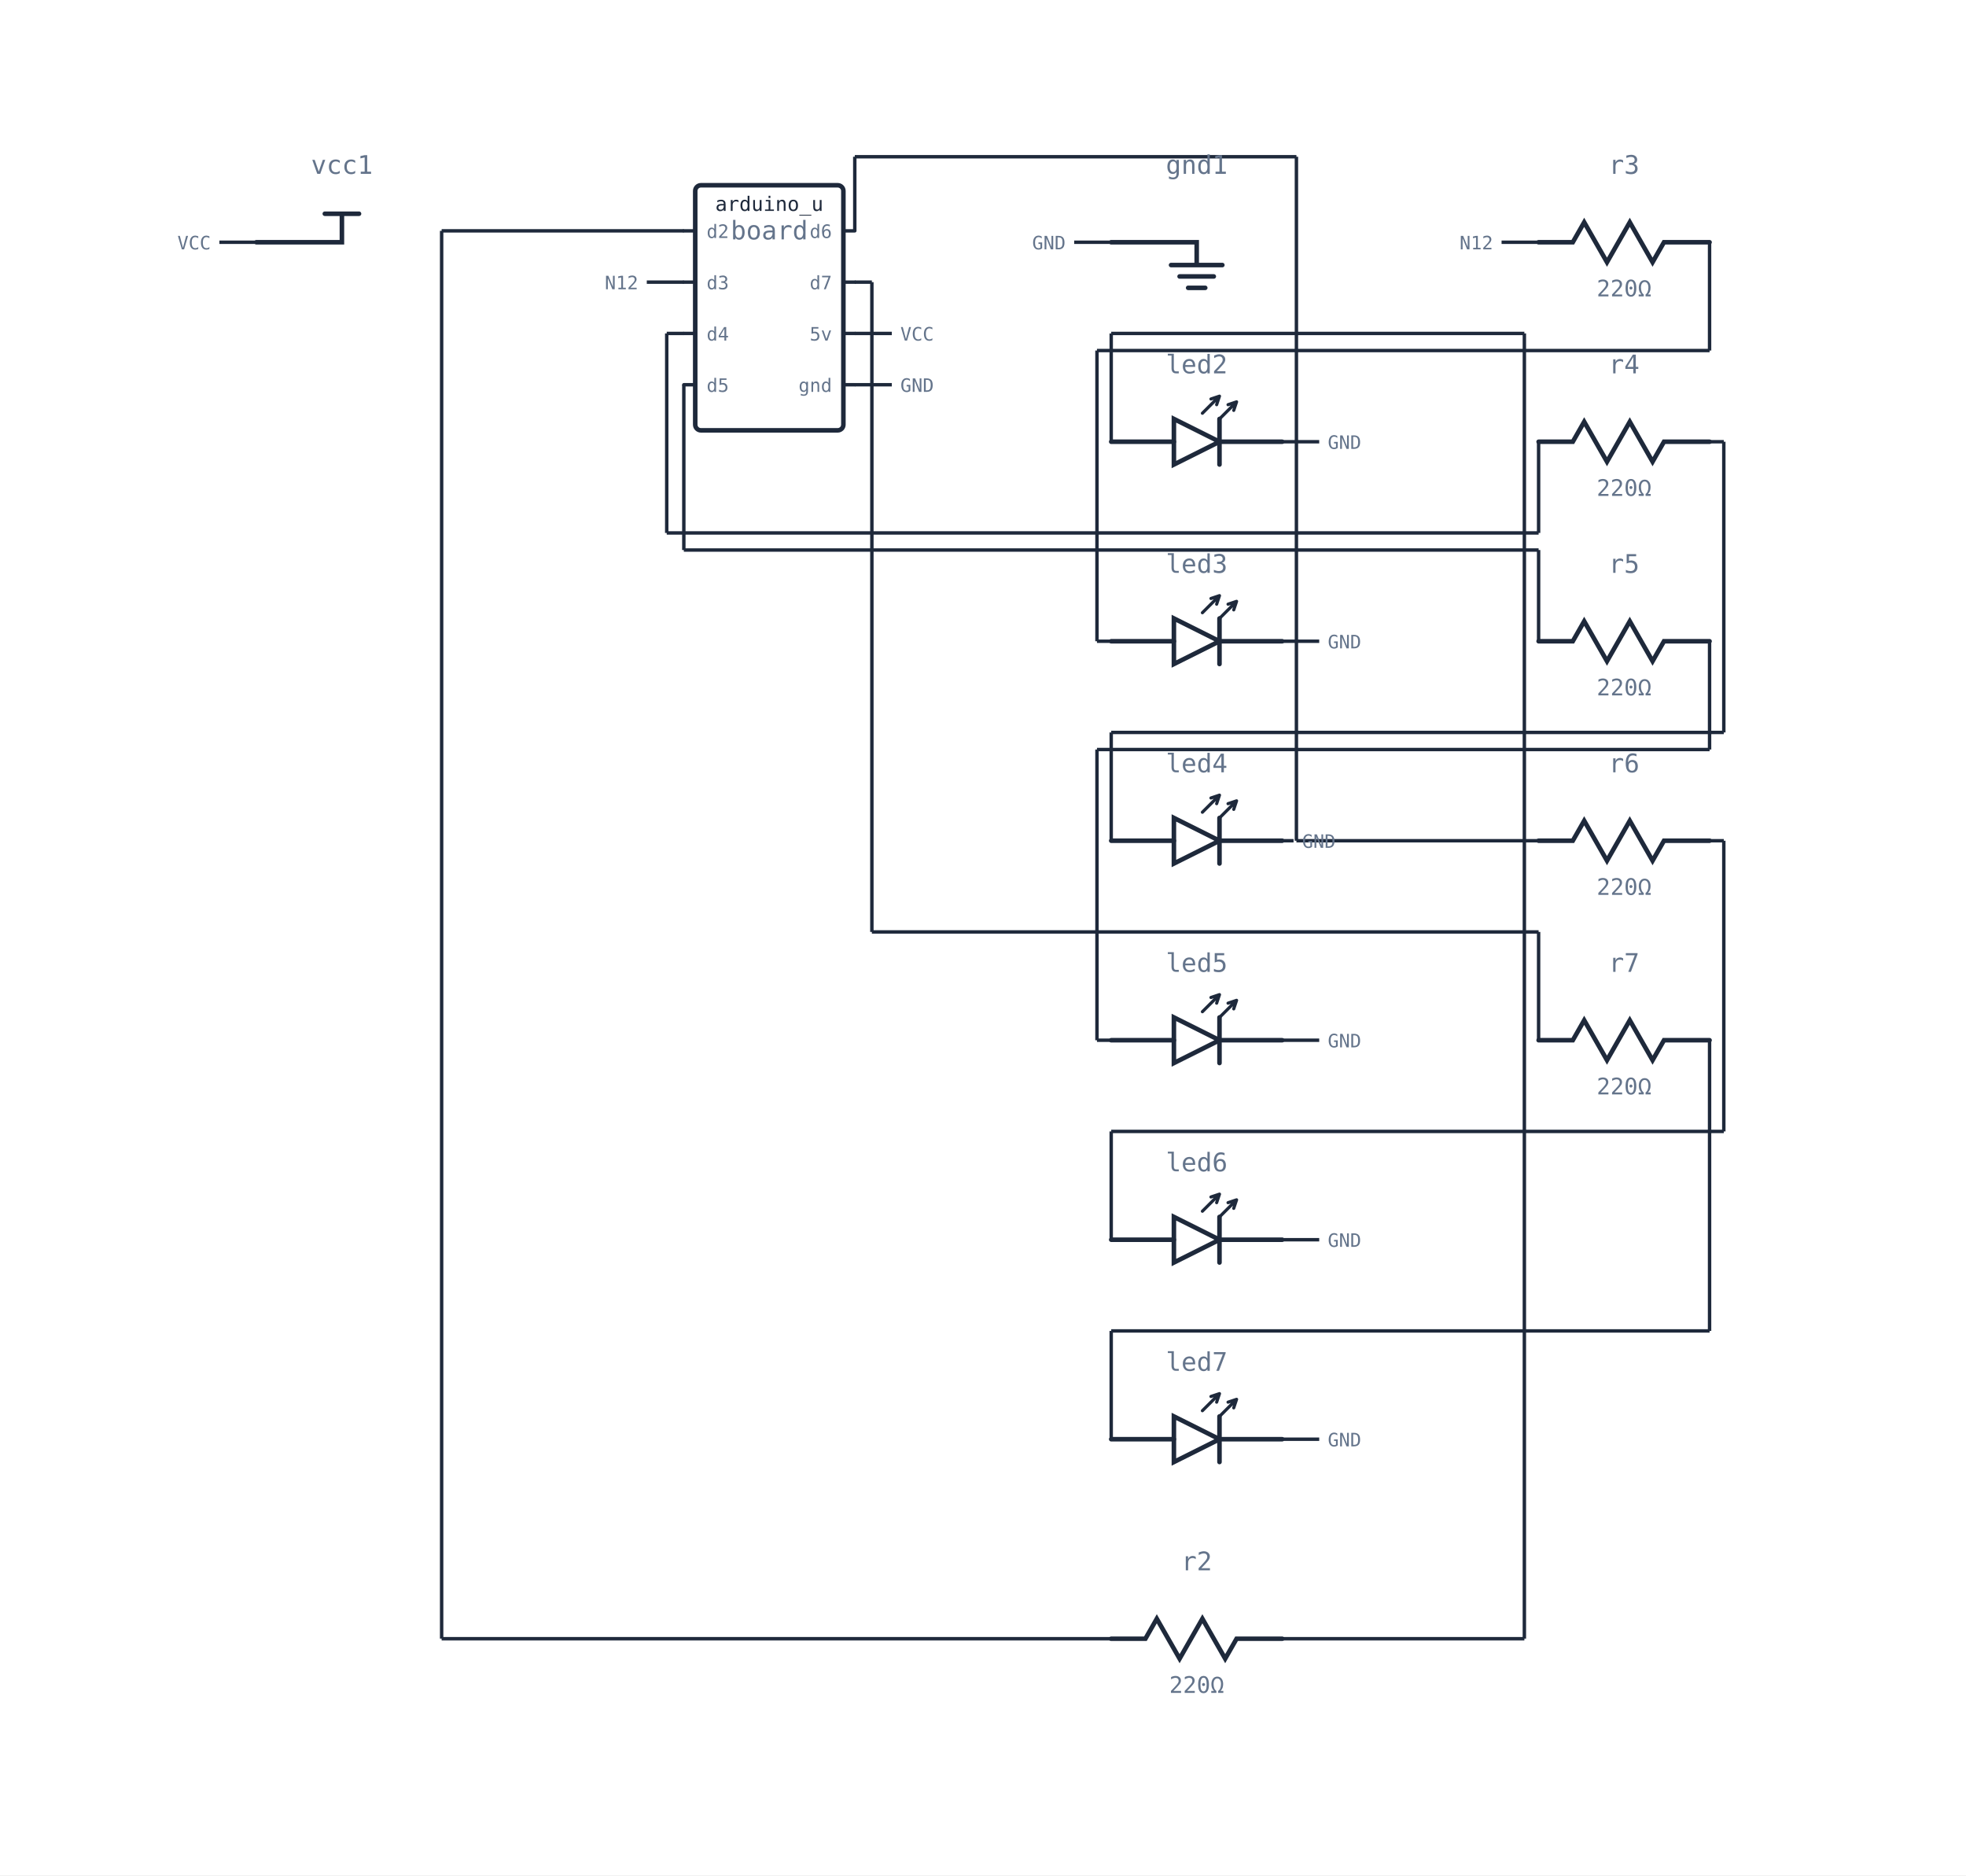
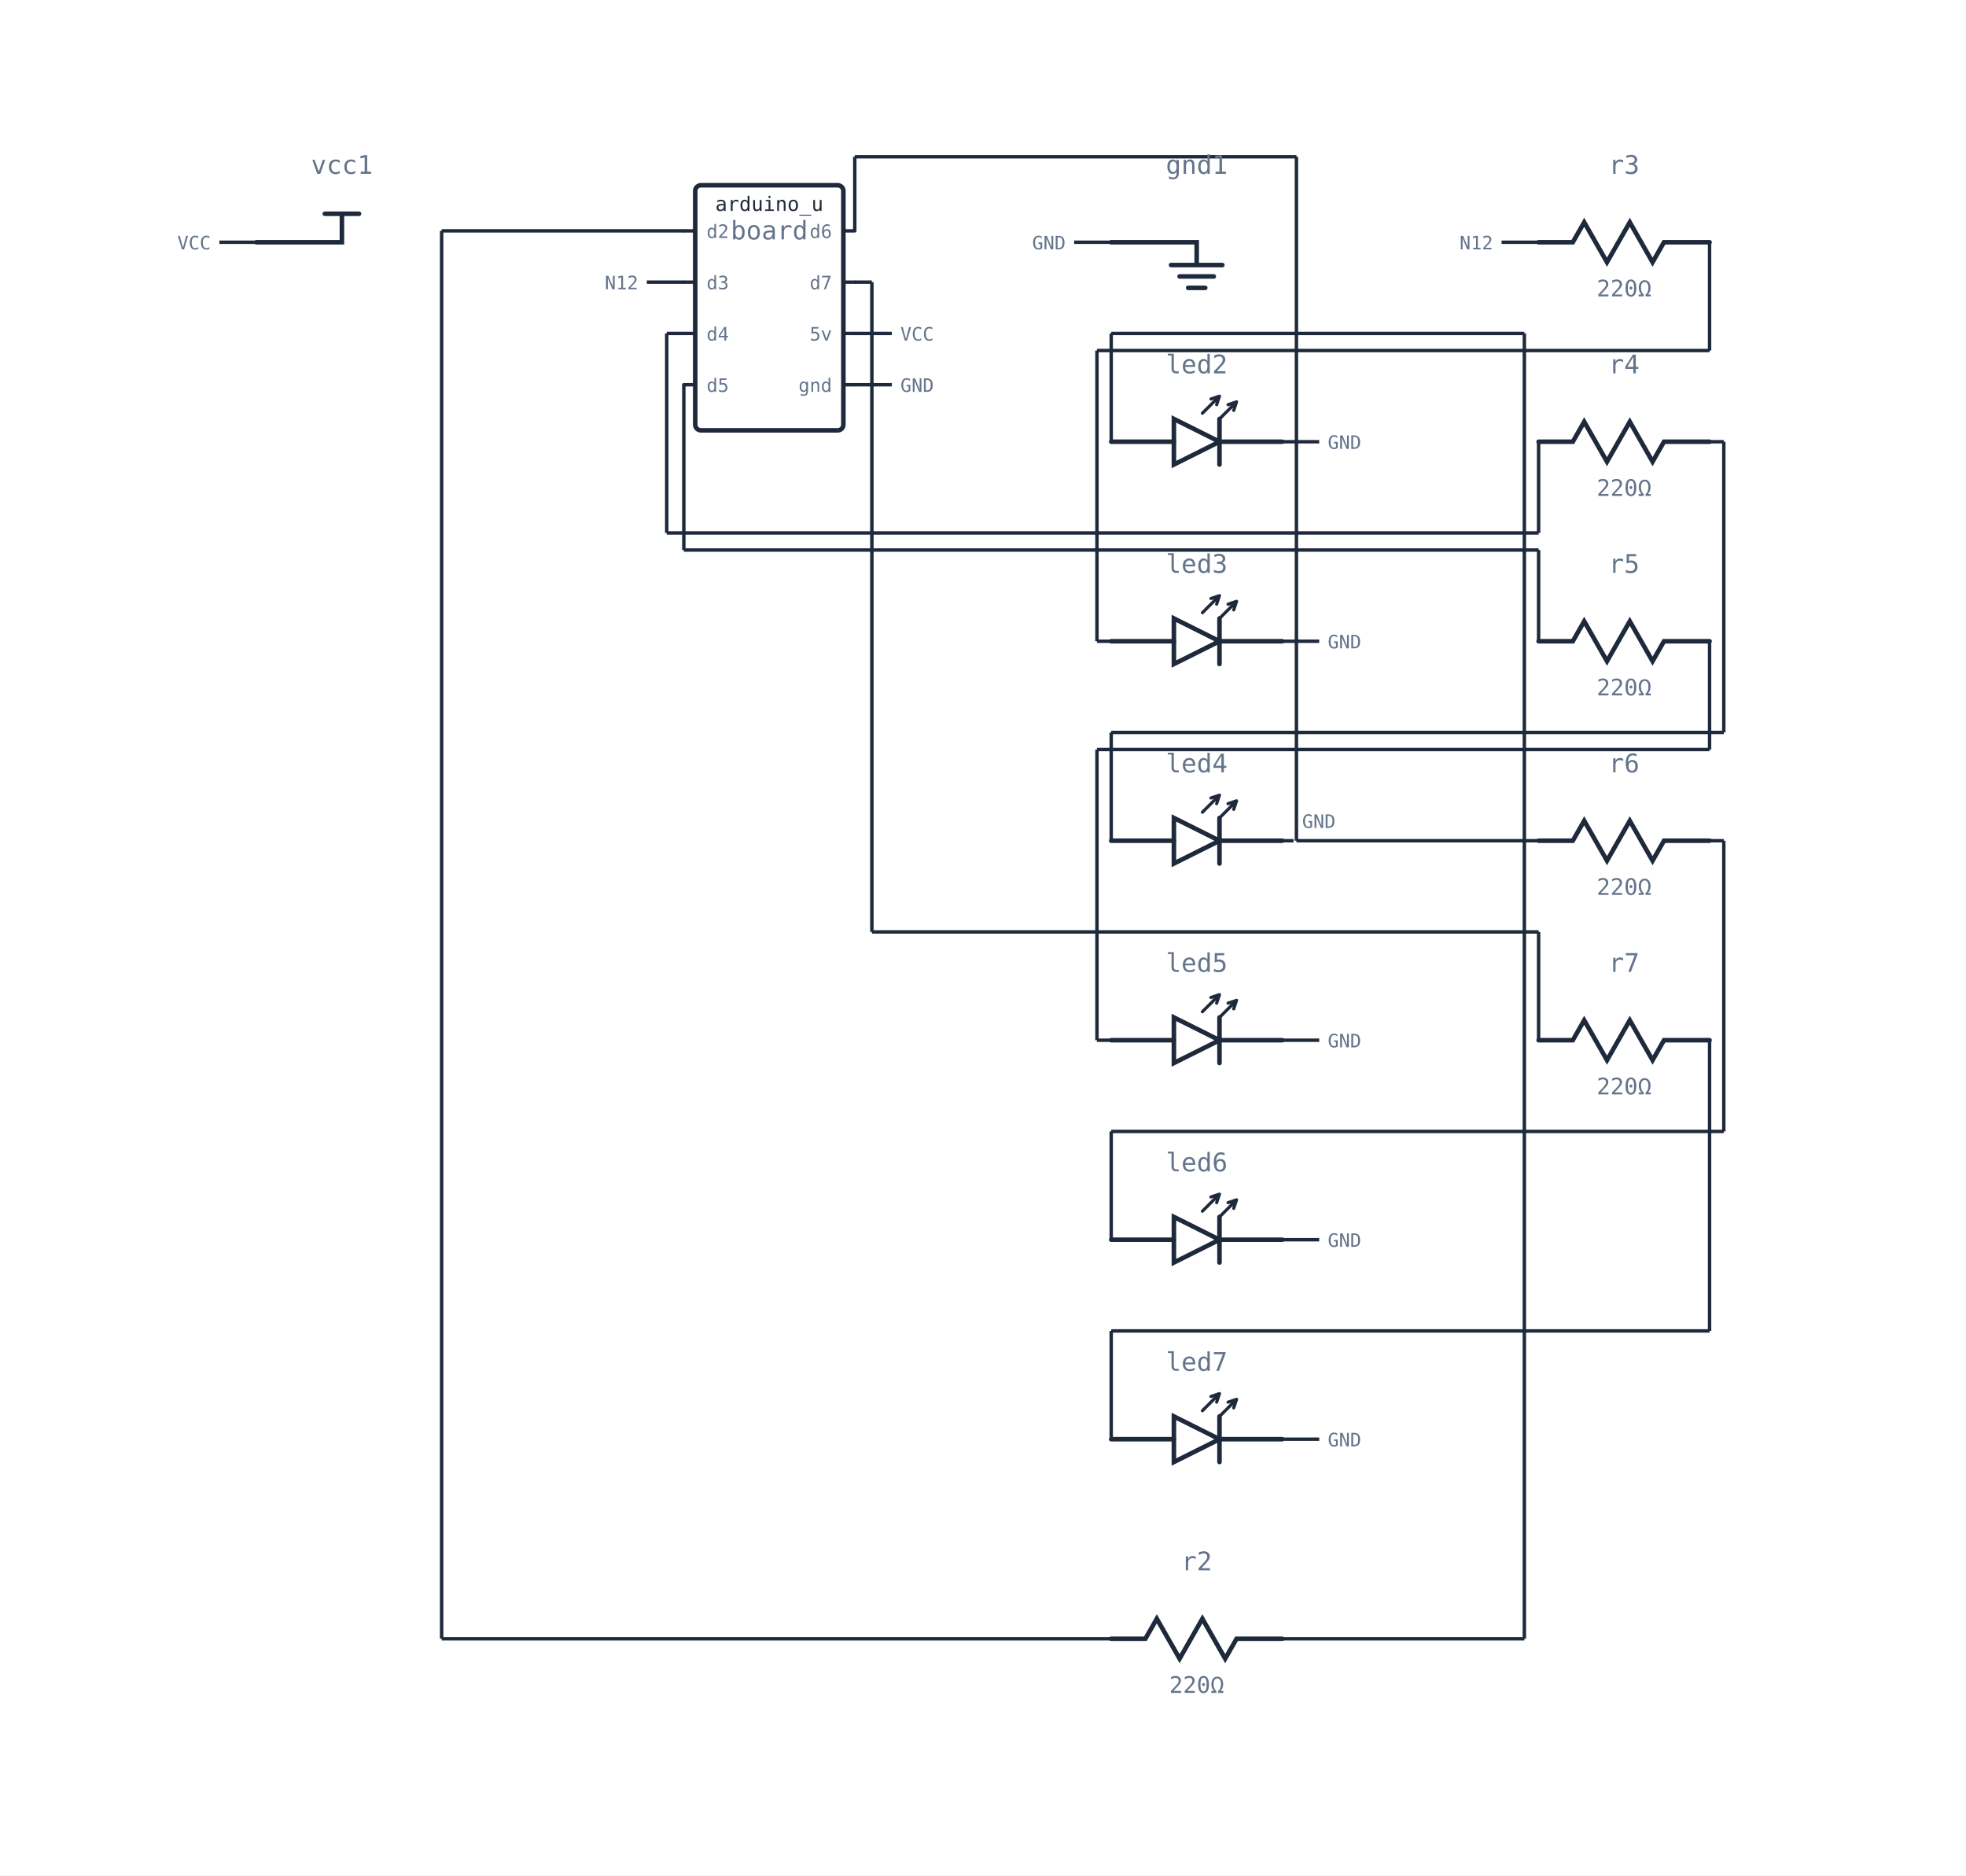
<svg xmlns="http://www.w3.org/2000/svg" width="690" height="658" viewBox="0 0 690 658">
  <rect width="690" height="658" fill="#ffffff" />
  <g fill="none" stroke="#1e293b" stroke-width="1.2">
    <line x1="600" y1="85" x2="600" y2="123" />
    <line x1="600" y1="123" x2="385" y2="123" />
    <line x1="385" y1="123" x2="385" y2="225" />
    <line x1="385" y1="225" x2="390" y2="225" />
  </g>
  <g fill="none" stroke="#1e293b" stroke-width="1.2">
    <line x1="240" y1="117" x2="234" y2="117" />
    <line x1="234" y1="117" x2="234" y2="187" />
    <line x1="234" y1="187" x2="540" y2="187" />
    <line x1="540" y1="187" x2="540" y2="155" />
  </g>
  <g fill="none" stroke="#1e293b" stroke-width="1.2">
    <line x1="600" y1="155" x2="605" y2="155" />
    <line x1="605" y1="155" x2="605" y2="257" />
    <line x1="605" y1="257" x2="390" y2="257" />
    <line x1="390" y1="257" x2="390" y2="295" />
  </g>
  <g fill="none" stroke="#1e293b" stroke-width="1.2">
    <line x1="240" y1="135" x2="240" y2="193" />
    <line x1="240" y1="193" x2="540" y2="193" />
    <line x1="540" y1="193" x2="540" y2="225" />
  </g>
  <g fill="none" stroke="#1e293b" stroke-width="1.2">
    <line x1="600" y1="225" x2="600" y2="263" />
    <line x1="600" y1="263" x2="385" y2="263" />
    <line x1="385" y1="263" x2="385" y2="365" />
    <line x1="385" y1="365" x2="390" y2="365" />
  </g>
  <g fill="none" stroke="#1e293b" stroke-width="1.2">
    <line x1="300" y1="81" x2="300" y2="55" />
    <line x1="300" y1="55" x2="455" y2="55" />
    <line x1="455" y1="55" x2="455" y2="295" />
    <line x1="455" y1="295" x2="540" y2="295" />
  </g>
  <g fill="none" stroke="#1e293b" stroke-width="1.2">
    <line x1="240" y1="81" x2="155" y2="81" />
    <line x1="155" y1="81" x2="155" y2="575" />
    <line x1="155" y1="575" x2="390" y2="575" />
  </g>
  <g fill="none" stroke="#1e293b" stroke-width="1.2">
    <line x1="600" y1="295" x2="605" y2="295" />
    <line x1="605" y1="295" x2="605" y2="397" />
    <line x1="605" y1="397" x2="390" y2="397" />
    <line x1="390" y1="397" x2="390" y2="435" />
  </g>
  <g fill="none" stroke="#1e293b" stroke-width="1.2">
    <line x1="300" y1="99" x2="306" y2="99" />
    <line x1="306" y1="99" x2="306" y2="327" />
    <line x1="306" y1="327" x2="540" y2="327" />
    <line x1="540" y1="327" x2="540" y2="365" />
  </g>
  <g fill="none" stroke="#1e293b" stroke-width="1.2">
    <line x1="600" y1="365" x2="600" y2="467" />
    <line x1="600" y1="467" x2="390" y2="467" />
    <line x1="390" y1="467" x2="390" y2="505" />
  </g>
  <g fill="none" stroke="#1e293b" stroke-width="1.2">
    <line x1="390" y1="155" x2="390" y2="117" />
    <line x1="390" y1="117" x2="535" y2="117" />
    <line x1="535" y1="117" x2="535" y2="575" />
    <line x1="535" y1="575" x2="450" y2="575" />
  </g>
  <g>
    <line x1="540" y1="85" x2="527" y2="85" stroke="#1e293b" stroke-width="1.2" />
    <text x="524" y="87.5" text-anchor="end" font-size="6.5" font-family="monospace" fill="#64748b">N12</text>
  </g>
  <g>
    <line x1="240" y1="99" x2="227" y2="99" stroke="#1e293b" stroke-width="1.2" />
    <text x="224" y="101.5" text-anchor="end" font-size="6.5" font-family="monospace" fill="#64748b">N12</text>
  </g>
  <g>
    <line x1="390" y1="85" x2="377" y2="85" stroke="#1e293b" stroke-width="1.2" />
    <text x="374" y="87.5" text-anchor="end" font-size="6.5" font-family="monospace" fill="#64748b">GND</text>
  </g>
  <g>
    <line x1="300" y1="135" x2="313" y2="135" stroke="#1e293b" stroke-width="1.2" />
    <text x="316" y="137.5" text-anchor="start" font-size="6.5" font-family="monospace" fill="#64748b">GND</text>
  </g>
  <g>
    <line x1="450" y1="155" x2="463" y2="155" stroke="#1e293b" stroke-width="1.2" />
    <text x="466" y="157.5" text-anchor="start" font-size="6.5" font-family="monospace" fill="#64748b">GND</text>
  </g>
  <g>
    <line x1="450" y1="225" x2="463" y2="225" stroke="#1e293b" stroke-width="1.2" />
    <text x="466" y="227.5" text-anchor="start" font-size="6.5" font-family="monospace" fill="#64748b">GND</text>
  </g>
  <g>
    <line x1="450" y1="295" x2="454" y2="295" stroke="#1e293b" stroke-width="1.2" />
-     <text x="457" y="297.5" text-anchor="start" font-size="6.5" font-family="monospace" fill="#64748b">GND</text>
+     <text x="457" y="290.5" text-anchor="start" font-size="6.5" font-family="monospace" fill="#64748b">GND</text>
  </g>
  <g>
    <line x1="450" y1="365" x2="463" y2="365" stroke="#1e293b" stroke-width="1.2" />
    <text x="466" y="367.5" text-anchor="start" font-size="6.5" font-family="monospace" fill="#64748b">GND</text>
  </g>
  <g>
    <line x1="450" y1="435" x2="463" y2="435" stroke="#1e293b" stroke-width="1.2" />
    <text x="466" y="437.5" text-anchor="start" font-size="6.5" font-family="monospace" fill="#64748b">GND</text>
  </g>
  <g>
    <line x1="450" y1="505" x2="463" y2="505" stroke="#1e293b" stroke-width="1.2" />
    <text x="466" y="507.5" text-anchor="start" font-size="6.5" font-family="monospace" fill="#64748b">GND</text>
  </g>
  <g>
    <line x1="90" y1="85" x2="77" y2="85" stroke="#1e293b" stroke-width="1.2" />
    <text x="74" y="87.5" text-anchor="end" font-size="6.5" font-family="monospace" fill="#64748b">VCC</text>
  </g>
  <g>
    <line x1="300" y1="117" x2="313" y2="117" stroke="#1e293b" stroke-width="1.2" />
    <text x="316" y="119.5" text-anchor="start" font-size="6.5" font-family="monospace" fill="#64748b">VCC</text>
  </g>
  <g transform="translate(270 108)" stroke="#1e293b" stroke-width="1.6" fill="none" stroke-linecap="round">
    <rect x="-26" y="-43" width="52" height="86" rx="2" />
    <path d="M -26 -27 L -30 -27" stroke-width="1.2" />
    <text x="-22" y="-24.5" text-anchor="start" font-size="6.5" font-family="monospace" fill="#64748b" stroke="none">d2</text>
    <path d="M -26 -9 L -30 -9" stroke-width="1.2" />
    <text x="-22" y="-6.5" text-anchor="start" font-size="6.5" font-family="monospace" fill="#64748b" stroke="none">d3</text>
    <path d="M -26 9 L -30 9" stroke-width="1.2" />
    <text x="-22" y="11.5" text-anchor="start" font-size="6.5" font-family="monospace" fill="#64748b" stroke="none">d4</text>
    <path d="M -26 27 L -30 27" stroke-width="1.2" />
    <text x="-22" y="29.5" text-anchor="start" font-size="6.5" font-family="monospace" fill="#64748b" stroke="none">d5</text>
    <path d="M 26 -27 L 30 -27" stroke-width="1.2" />
    <text x="22" y="-24.5" text-anchor="end" font-size="6.5" font-family="monospace" fill="#64748b" stroke="none">d6</text>
    <path d="M 26 -9 L 30 -9" stroke-width="1.2" />
    <text x="22" y="-6.5" text-anchor="end" font-size="6.5" font-family="monospace" fill="#64748b" stroke="none">d7</text>
    <path d="M 26 9 L 30 9" stroke-width="1.2" />
    <text x="22" y="11.5" text-anchor="end" font-size="6.5" font-family="monospace" fill="#64748b" stroke="none">5v</text>
    <path d="M 26 27 L 30 27" stroke-width="1.2" />
    <text x="22" y="29.5" text-anchor="end" font-size="6.5" font-family="monospace" fill="#64748b" stroke="none">gnd</text>
    <text x="0" y="-34" text-anchor="middle" font-size="7" font-family="monospace" fill="#1e293b" stroke="none">arduino_u</text>
    <text x="0" y="-24" text-anchor="middle" font-size="9" font-family="monospace" fill="#64748b" stroke="none">board</text>
  </g>
  <g transform="translate(420 155)" stroke="#1e293b" stroke-width="1.6" fill="none" stroke-linecap="round">
    <path d="M -30 0 L -8 0 M 8 0 L 30 0" />
    <path d="M -8 -8 L -8 8 L 8 0 Z" />
    <path d="M 8 -8 L 8 8" />
    <path d="M 2 -10 L 8 -16 M 8 -16 L 5 -15 M 8 -16 L 7 -13 M 8 -8 L 14 -14 M 14 -14 L 11 -13 M 14 -14 L 13 -11" stroke-width="1.1" />
    <text x="0" y="-24" text-anchor="middle" font-size="9" font-family="monospace" fill="#64748b" stroke="none">led2</text>
  </g>
  <g transform="translate(420 575)" stroke="#1e293b" stroke-width="1.6" fill="none" stroke-linecap="round">
    <path d="M -30 0 L -18 0 L -14 -7 L -6 7 L 2 -7 L 10 7 L 14 0 L 30 0" />
    <text x="0" y="19" text-anchor="middle" font-size="8" font-family="monospace" fill="#64748b" stroke="none">220Ω</text>
    <text x="0" y="-24" text-anchor="middle" font-size="9" font-family="monospace" fill="#64748b" stroke="none">r2</text>
  </g>
  <g transform="translate(420 225)" stroke="#1e293b" stroke-width="1.6" fill="none" stroke-linecap="round">
    <path d="M -30 0 L -8 0 M 8 0 L 30 0" />
    <path d="M -8 -8 L -8 8 L 8 0 Z" />
    <path d="M 8 -8 L 8 8" />
    <path d="M 2 -10 L 8 -16 M 8 -16 L 5 -15 M 8 -16 L 7 -13 M 8 -8 L 14 -14 M 14 -14 L 11 -13 M 14 -14 L 13 -11" stroke-width="1.1" />
    <text x="0" y="-24" text-anchor="middle" font-size="9" font-family="monospace" fill="#64748b" stroke="none">led3</text>
  </g>
  <g transform="translate(570 85)" stroke="#1e293b" stroke-width="1.6" fill="none" stroke-linecap="round">
    <path d="M -30 0 L -18 0 L -14 -7 L -6 7 L 2 -7 L 10 7 L 14 0 L 30 0" />
    <text x="0" y="19" text-anchor="middle" font-size="8" font-family="monospace" fill="#64748b" stroke="none">220Ω</text>
    <text x="0" y="-24" text-anchor="middle" font-size="9" font-family="monospace" fill="#64748b" stroke="none">r3</text>
  </g>
  <g transform="translate(420 295)" stroke="#1e293b" stroke-width="1.6" fill="none" stroke-linecap="round">
    <path d="M -30 0 L -8 0 M 8 0 L 30 0" />
    <path d="M -8 -8 L -8 8 L 8 0 Z" />
    <path d="M 8 -8 L 8 8" />
    <path d="M 2 -10 L 8 -16 M 8 -16 L 5 -15 M 8 -16 L 7 -13 M 8 -8 L 14 -14 M 14 -14 L 11 -13 M 14 -14 L 13 -11" stroke-width="1.1" />
    <text x="0" y="-24" text-anchor="middle" font-size="9" font-family="monospace" fill="#64748b" stroke="none">led4</text>
  </g>
  <g transform="translate(570 155)" stroke="#1e293b" stroke-width="1.6" fill="none" stroke-linecap="round">
    <path d="M -30 0 L -18 0 L -14 -7 L -6 7 L 2 -7 L 10 7 L 14 0 L 30 0" />
    <text x="0" y="19" text-anchor="middle" font-size="8" font-family="monospace" fill="#64748b" stroke="none">220Ω</text>
    <text x="0" y="-24" text-anchor="middle" font-size="9" font-family="monospace" fill="#64748b" stroke="none">r4</text>
  </g>
  <g transform="translate(420 365)" stroke="#1e293b" stroke-width="1.6" fill="none" stroke-linecap="round">
    <path d="M -30 0 L -8 0 M 8 0 L 30 0" />
    <path d="M -8 -8 L -8 8 L 8 0 Z" />
    <path d="M 8 -8 L 8 8" />
    <path d="M 2 -10 L 8 -16 M 8 -16 L 5 -15 M 8 -16 L 7 -13 M 8 -8 L 14 -14 M 14 -14 L 11 -13 M 14 -14 L 13 -11" stroke-width="1.1" />
    <text x="0" y="-24" text-anchor="middle" font-size="9" font-family="monospace" fill="#64748b" stroke="none">led5</text>
  </g>
  <g transform="translate(570 225)" stroke="#1e293b" stroke-width="1.6" fill="none" stroke-linecap="round">
    <path d="M -30 0 L -18 0 L -14 -7 L -6 7 L 2 -7 L 10 7 L 14 0 L 30 0" />
    <text x="0" y="19" text-anchor="middle" font-size="8" font-family="monospace" fill="#64748b" stroke="none">220Ω</text>
    <text x="0" y="-24" text-anchor="middle" font-size="9" font-family="monospace" fill="#64748b" stroke="none">r5</text>
  </g>
  <g transform="translate(420 435)" stroke="#1e293b" stroke-width="1.6" fill="none" stroke-linecap="round">
    <path d="M -30 0 L -8 0 M 8 0 L 30 0" />
    <path d="M -8 -8 L -8 8 L 8 0 Z" />
    <path d="M 8 -8 L 8 8" />
    <path d="M 2 -10 L 8 -16 M 8 -16 L 5 -15 M 8 -16 L 7 -13 M 8 -8 L 14 -14 M 14 -14 L 11 -13 M 14 -14 L 13 -11" stroke-width="1.1" />
    <text x="0" y="-24" text-anchor="middle" font-size="9" font-family="monospace" fill="#64748b" stroke="none">led6</text>
  </g>
  <g transform="translate(570 295)" stroke="#1e293b" stroke-width="1.6" fill="none" stroke-linecap="round">
    <path d="M -30 0 L -18 0 L -14 -7 L -6 7 L 2 -7 L 10 7 L 14 0 L 30 0" />
    <text x="0" y="19" text-anchor="middle" font-size="8" font-family="monospace" fill="#64748b" stroke="none">220Ω</text>
    <text x="0" y="-24" text-anchor="middle" font-size="9" font-family="monospace" fill="#64748b" stroke="none">r6</text>
  </g>
  <g transform="translate(420 505)" stroke="#1e293b" stroke-width="1.6" fill="none" stroke-linecap="round">
    <path d="M -30 0 L -8 0 M 8 0 L 30 0" />
    <path d="M -8 -8 L -8 8 L 8 0 Z" />
    <path d="M 8 -8 L 8 8" />
    <path d="M 2 -10 L 8 -16 M 8 -16 L 5 -15 M 8 -16 L 7 -13 M 8 -8 L 14 -14 M 14 -14 L 11 -13 M 14 -14 L 13 -11" stroke-width="1.1" />
    <text x="0" y="-24" text-anchor="middle" font-size="9" font-family="monospace" fill="#64748b" stroke="none">led7</text>
  </g>
  <g transform="translate(570 365)" stroke="#1e293b" stroke-width="1.6" fill="none" stroke-linecap="round">
    <path d="M -30 0 L -18 0 L -14 -7 L -6 7 L 2 -7 L 10 7 L 14 0 L 30 0" />
    <text x="0" y="19" text-anchor="middle" font-size="8" font-family="monospace" fill="#64748b" stroke="none">220Ω</text>
    <text x="0" y="-24" text-anchor="middle" font-size="9" font-family="monospace" fill="#64748b" stroke="none">r7</text>
  </g>
  <g transform="translate(120 85)" stroke="#1e293b" stroke-width="1.6" fill="none" stroke-linecap="round">
    <path d="M -30 0 L 0 0 L 0 -10 M -6 -10 L 6 -10" />
    <text x="0" y="-24" text-anchor="middle" font-size="9" font-family="monospace" fill="#64748b" stroke="none">vcc1</text>
  </g>
  <g transform="translate(420 85)" stroke="#1e293b" stroke-width="1.6" fill="none" stroke-linecap="round">
    <path d="M -30 0 L 0 0 L 0 8 M -9 8 L 9 8 M -6 12 L 6 12 M -3 16 L 3 16" />
    <text x="0" y="-24" text-anchor="middle" font-size="9" font-family="monospace" fill="#64748b" stroke="none">gnd1</text>
  </g>
</svg>
